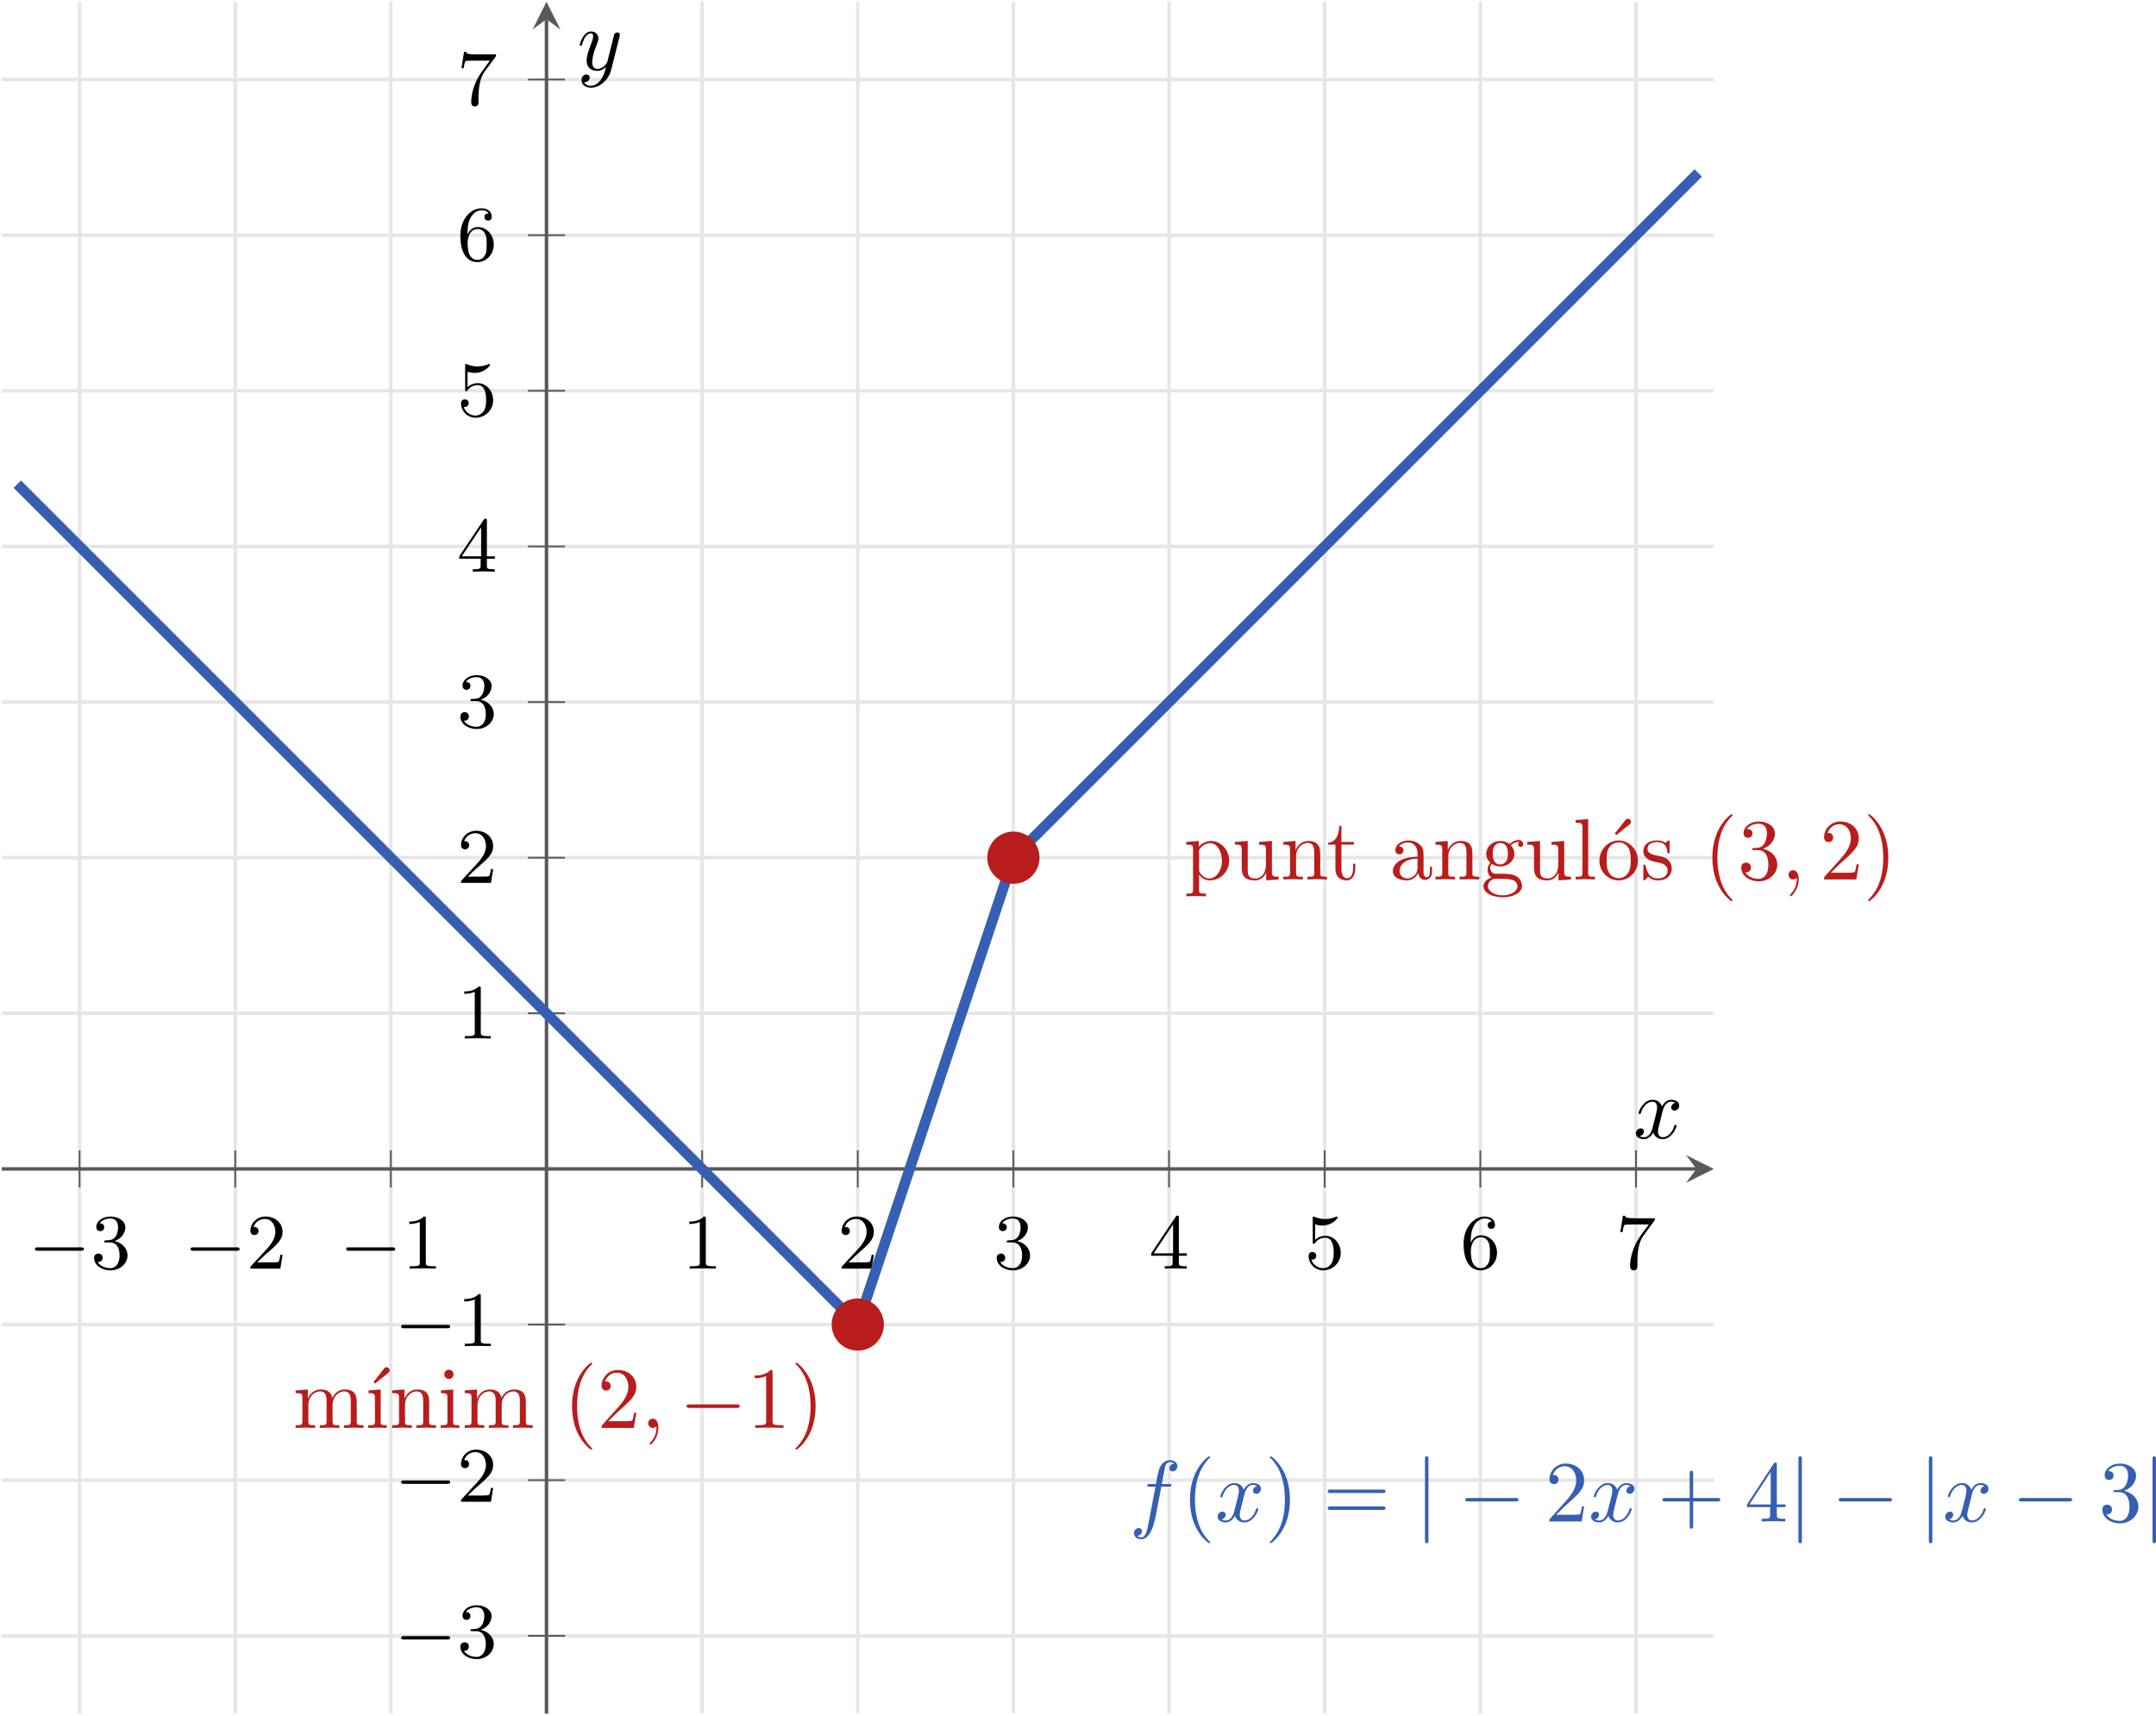
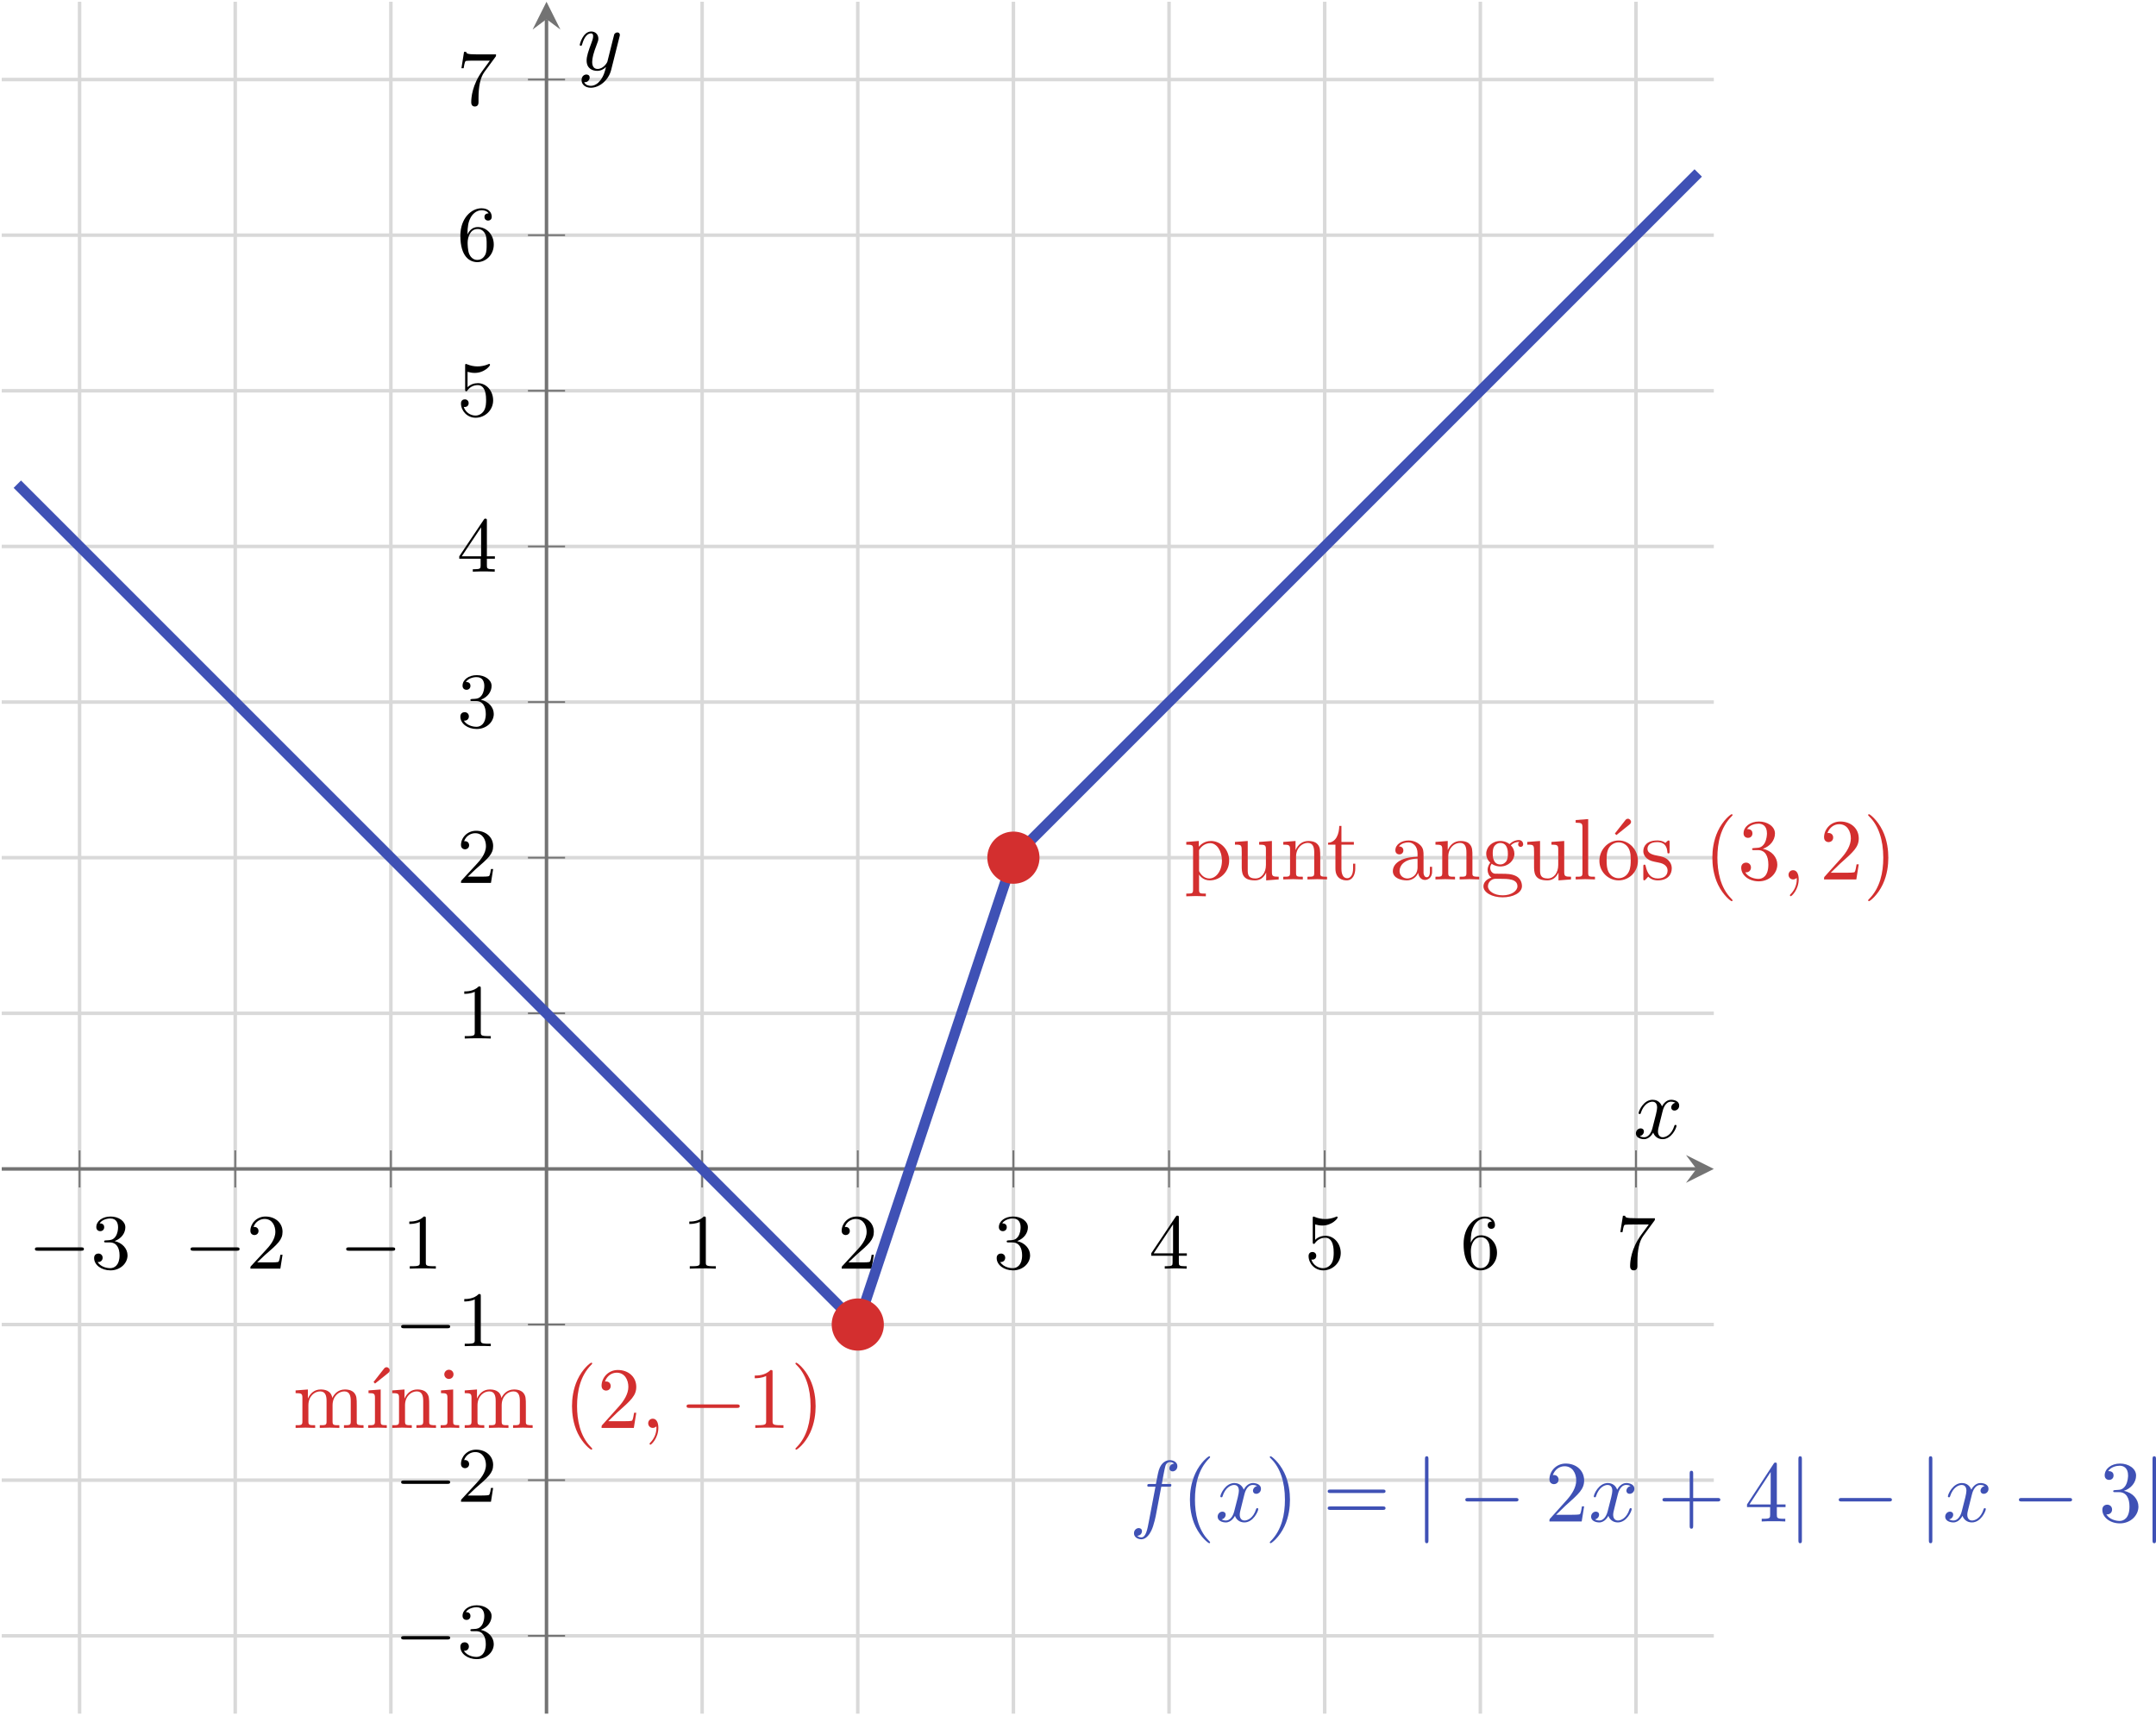
<svg xmlns="http://www.w3.org/2000/svg" xmlns:xlink="http://www.w3.org/1999/xlink" version="1.1" width="246.97pt" height="196.516pt" viewBox="-66.926 -67.02 246.97 196.516">
  <defs>
    <clipPath id="clip1">
      <path d="M-66.727 129.297H129.391V-66.821H-66.727Z" />
    </clipPath>
    <path id="g0-0" d="M6.052-2.053C6.214-2.053 6.384-2.053 6.384-2.251C6.384-2.439 6.205-2.439 6.052-2.439H1.103C.95-2.439 .771-2.439 .771-2.251C.771-2.053 .941-2.053 1.103-2.053H6.052Z" />
    <path id="g1-49" d="M2.726-5.73C2.726-5.954 2.717-5.972 2.493-5.972C1.937-5.398 1.112-5.398 .834-5.398V-5.12C1.004-5.12 1.551-5.12 2.035-5.353V-.717C2.035-.386 2.008-.278 1.175-.278H.888V0C1.21-.027 2.008-.027 2.376-.027S3.551-.027 3.873 0V-.278H3.587C2.753-.278 2.726-.386 2.726-.717V-5.73Z" />
    <path id="g1-50" d="M4.142-1.587H3.891C3.873-1.47 3.802-.941 3.685-.798C3.631-.717 3.013-.717 2.833-.717H1.237L2.125-1.56C3.596-2.833 4.142-3.309 4.142-4.223C4.142-5.254 3.291-5.972 2.188-5.972C1.157-5.972 .457-5.156 .457-4.34C.457-3.891 .843-3.847 .924-3.847C1.121-3.847 1.39-3.99 1.39-4.313C1.39-4.582 1.201-4.779 .924-4.779C.879-4.779 .852-4.779 .816-4.77C1.031-5.407 1.605-5.694 2.089-5.694C3.004-5.694 3.318-4.842 3.318-4.223C3.318-3.309 2.627-2.564 2.197-2.098L.556-.323C.457-.224 .457-.206 .457 0H3.891L4.142-1.587Z" />
    <path id="g1-51" d="M2.735-3.156C3.569-3.47 3.963-4.125 3.963-4.743C3.963-5.434 3.201-5.972 2.268-5.972S.637-5.443 .637-4.761C.637-4.465 .834-4.295 1.094-4.295S1.542-4.483 1.542-4.743C1.542-5.057 1.327-5.192 1.022-5.192C1.255-5.568 1.802-5.747 2.242-5.747C2.986-5.747 3.129-5.156 3.129-4.734C3.129-4.465 3.075-4.035 2.851-3.694C2.573-3.291 2.26-3.273 2-3.255C1.775-3.237 1.757-3.237 1.686-3.237C1.605-3.228 1.533-3.219 1.533-3.12C1.533-3.004 1.605-3.004 1.757-3.004H2.179C2.959-3.004 3.3-2.376 3.3-1.524C3.3-.377 2.69-.054 2.233-.054C2.062-.054 1.193-.099 .789-.762C1.112-.717 1.363-.941 1.363-1.246C1.363-1.542 1.139-1.731 .879-1.731C.655-1.731 .386-1.596 .386-1.219C.386-.421 1.219 .197 2.26 .197C3.38 .197 4.214-.61 4.214-1.524C4.214-2.304 3.596-2.968 2.735-3.156Z" />
    <path id="g1-52" d="M.26-1.757V-1.479H2.708V-.708C2.708-.377 2.681-.278 2.008-.278H1.811V0C2.376-.027 3.004-.027 3.067-.027C3.111-.027 3.757-.027 4.322 0V-.278H4.125C3.452-.278 3.425-.377 3.425-.708V-1.479H4.34V-1.757H3.425V-5.828C3.425-6.007 3.425-6.07 3.255-6.07C3.147-6.07 3.138-6.061 3.058-5.936L.26-1.757ZM.547-1.757L2.762-5.075V-1.757H.547Z" />
    <path id="g1-53" d="M.933-3.093C.933-2.932 .933-2.833 1.058-2.833C1.13-2.833 1.157-2.869 1.21-2.95C1.479-3.327 1.91-3.542 2.376-3.542C3.335-3.542 3.335-2.161 3.335-1.838C3.335-1.56 3.335-1.004 3.084-.601C2.842-.224 2.466-.054 2.116-.054C1.587-.054 .986-.386 .771-1.049C.78-1.049 .834-1.031 .897-1.031C1.076-1.031 1.336-1.148 1.336-1.47C1.336-1.748 1.139-1.91 .897-1.91C.708-1.91 .457-1.802 .457-1.444C.457-.628 1.139 .197 2.134 .197C3.219 .197 4.142-.681 4.142-1.793C4.142-2.878 3.371-3.766 2.394-3.766C1.964-3.766 1.524-3.622 1.21-3.3V-5.066C1.479-4.985 1.757-4.94 2.035-4.94C3.138-4.94 3.784-5.738 3.784-5.855C3.784-5.936 3.73-5.972 3.685-5.972C3.667-5.972 3.649-5.972 3.569-5.927C3.147-5.756 2.735-5.685 2.358-5.685C1.973-5.685 1.569-5.756 1.157-5.927C1.067-5.972 1.049-5.972 1.04-5.972C.933-5.972 .933-5.882 .933-5.73V-3.093Z" />
    <path id="g1-54" d="M1.201-2.968C1.201-3.882 1.3-4.394 1.542-4.86C1.722-5.227 2.161-5.747 2.824-5.747C3.004-5.747 3.416-5.712 3.622-5.389C3.291-5.389 3.147-5.218 3.147-4.976C3.147-4.743 3.309-4.564 3.56-4.564S3.981-4.725 3.981-4.994C3.981-5.496 3.622-5.972 2.806-5.972C1.65-5.972 .386-4.833 .386-2.833C.386-.403 1.479 .197 2.322 .197C3.318 .197 4.214-.637 4.214-1.82C4.214-2.959 3.389-3.82 2.376-3.82C1.838-3.82 1.453-3.506 1.201-2.968ZM2.313-.054C1.802-.054 1.506-.475 1.399-.735C1.228-1.139 1.219-1.883 1.219-2.026C1.219-2.627 1.497-3.596 2.358-3.596C2.502-3.596 2.941-3.596 3.228-3.04C3.398-2.699 3.398-2.26 3.398-1.829S3.398-.959 3.228-.628C2.95-.117 2.555-.054 2.313-.054Z" />
    <path id="g1-55" d="M4.394-5.469C4.474-5.568 4.474-5.586 4.474-5.774H2.242C1.112-5.774 1.085-5.891 1.058-6.061H.807L.511-4.187H.762C.798-4.394 .87-4.896 .986-5.003C1.049-5.057 1.757-5.057 1.883-5.057H3.766L2.905-3.882C1.739-2.277 1.632-.816 1.632-.305C1.632-.206 1.632 .197 2.044 .197C2.466 .197 2.466-.197 2.466-.314V-.753C2.466-2.071 2.663-3.111 3.138-3.757L4.394-5.469Z" />
    <path id="g2-0" d="M6.565-2.291C6.735-2.291 6.914-2.291 6.914-2.491S6.735-2.69 6.565-2.69H1.176C1.006-2.69 .827-2.69 .827-2.491S1.006-2.291 1.176-2.291H6.565Z" />
    <path id="g2-106" d="M1.584-7.113C1.584-7.293 1.584-7.472 1.385-7.472S1.186-7.293 1.186-7.113V2.132C1.186 2.311 1.186 2.491 1.385 2.491S1.584 2.311 1.584 2.132V-7.113Z" />
    <path id="g3-59" d="M2.022-.01C2.022-.667 1.773-1.056 1.385-1.056C1.056-1.056 .857-.807 .857-.528C.857-.259 1.056 0 1.385 0C1.504 0 1.634-.04 1.733-.13C1.763-.149 1.773-.159 1.783-.159S1.803-.149 1.803-.01C1.803 .727 1.455 1.325 1.126 1.654C1.016 1.763 1.016 1.783 1.016 1.813C1.016 1.883 1.066 1.923 1.116 1.923C1.225 1.923 2.022 1.156 2.022-.01Z" />
    <path id="g3-102" d="M3.656-3.985H4.513C4.712-3.985 4.812-3.985 4.812-4.184C4.812-4.294 4.712-4.294 4.543-4.294H3.716L3.925-5.43C3.965-5.639 4.105-6.346 4.164-6.466C4.254-6.655 4.423-6.804 4.633-6.804C4.672-6.804 4.932-6.804 5.121-6.625C4.682-6.585 4.583-6.237 4.583-6.087C4.583-5.858 4.762-5.738 4.951-5.738C5.21-5.738 5.499-5.958 5.499-6.336C5.499-6.795 5.041-7.024 4.633-7.024C4.294-7.024 3.666-6.844 3.367-5.858C3.308-5.649 3.278-5.549 3.039-4.294H2.351C2.162-4.294 2.052-4.294 2.052-4.105C2.052-3.985 2.142-3.985 2.331-3.985H2.989L2.242-.05C2.062 .917 1.893 1.823 1.375 1.823C1.335 1.823 1.086 1.823 .897 1.644C1.355 1.614 1.445 1.255 1.445 1.106C1.445 .877 1.265 .757 1.076 .757C.817 .757 .528 .976 .528 1.355C.528 1.803 .966 2.042 1.375 2.042C1.923 2.042 2.321 1.455 2.501 1.076C2.819 .448 3.049-.757 3.059-.827L3.656-3.985Z" />
    <path id="g3-120" d="M3.328-3.009C3.387-3.268 3.616-4.184 4.314-4.184C4.364-4.184 4.603-4.184 4.812-4.055C4.533-4.005 4.334-3.756 4.334-3.517C4.334-3.357 4.443-3.168 4.712-3.168C4.932-3.168 5.25-3.347 5.25-3.746C5.25-4.264 4.663-4.403 4.324-4.403C3.746-4.403 3.397-3.875 3.278-3.646C3.029-4.304 2.491-4.403 2.202-4.403C1.166-4.403 .598-3.118 .598-2.869C.598-2.77 .697-2.77 .717-2.77C.797-2.77 .827-2.79 .847-2.879C1.186-3.935 1.843-4.184 2.182-4.184C2.371-4.184 2.72-4.095 2.72-3.517C2.72-3.208 2.55-2.54 2.182-1.146C2.022-.528 1.674-.11 1.235-.11C1.176-.11 .946-.11 .737-.239C.986-.289 1.205-.498 1.205-.777C1.205-1.046 .986-1.126 .837-1.126C.538-1.126 .289-.867 .289-.548C.289-.09 .787 .11 1.225 .11C1.883 .11 2.242-.588 2.271-.648C2.391-.279 2.75 .11 3.347 .11C4.374 .11 4.941-1.176 4.941-1.425C4.941-1.524 4.852-1.524 4.822-1.524C4.732-1.524 4.712-1.484 4.692-1.415C4.364-.349 3.686-.11 3.367-.11C2.979-.11 2.819-.428 2.819-.767C2.819-.986 2.879-1.205 2.989-1.644L3.328-3.009Z" />
    <path id="g3-121" d="M4.842-3.796C4.882-3.935 4.882-3.955 4.882-4.025C4.882-4.204 4.742-4.294 4.593-4.294C4.493-4.294 4.334-4.234 4.244-4.085C4.224-4.035 4.144-3.726 4.105-3.547C4.035-3.288 3.965-3.019 3.905-2.75L3.457-.956C3.417-.807 2.989-.11 2.331-.11C1.823-.11 1.714-.548 1.714-.917C1.714-1.375 1.883-1.993 2.222-2.869C2.381-3.278 2.421-3.387 2.421-3.587C2.421-4.035 2.102-4.403 1.604-4.403C.658-4.403 .289-2.959 .289-2.869C.289-2.77 .389-2.77 .408-2.77C.508-2.77 .518-2.79 .568-2.949C.837-3.885 1.235-4.184 1.574-4.184C1.654-4.184 1.823-4.184 1.823-3.866C1.823-3.616 1.724-3.357 1.654-3.168C1.255-2.112 1.076-1.544 1.076-1.076C1.076-.189 1.704 .11 2.291 .11C2.68 .11 3.019-.06 3.298-.339C3.168 .179 3.049 .667 2.65 1.196C2.391 1.534 2.012 1.823 1.554 1.823C1.415 1.823 .966 1.793 .797 1.405C.956 1.405 1.086 1.405 1.225 1.285C1.325 1.196 1.425 1.066 1.425 .877C1.425 .568 1.156 .528 1.056 .528C.827 .528 .498 .687 .498 1.176C.498 1.674 .936 2.042 1.554 2.042C2.58 2.042 3.606 1.136 3.885 .01L4.842-3.796Z" />
    <path id="g4-16" d="M1.763-4.403L.369-4.294V-3.985C1.016-3.985 1.106-3.925 1.106-3.437V-.757C1.106-.309 .996-.309 .329-.309V0C.648-.01 1.186-.03 1.425-.03C1.773-.03 2.122-.01 2.461 0V-.309C1.803-.309 1.763-.359 1.763-.747V-4.403Z" />
    <path id="g4-19" d="M3.736-6.296C3.826-6.366 3.905-6.476 3.905-6.595C3.905-6.775 3.726-6.954 3.547-6.954C3.397-6.954 3.288-6.844 3.248-6.785L2.052-5.26L2.222-5.081L3.736-6.296Z" />
    <path id="g4-40" d="M3.298 2.391C3.298 2.361 3.298 2.341 3.128 2.172C1.883 .917 1.564-.966 1.564-2.491C1.564-4.224 1.943-5.958 3.168-7.203C3.298-7.323 3.298-7.342 3.298-7.372C3.298-7.442 3.258-7.472 3.198-7.472C3.098-7.472 2.202-6.795 1.614-5.529C1.106-4.433 .986-3.328 .986-2.491C.986-1.714 1.096-.508 1.644 .618C2.242 1.843 3.098 2.491 3.198 2.491C3.258 2.491 3.298 2.461 3.298 2.391Z" />
    <path id="g4-41" d="M2.879-2.491C2.879-3.268 2.77-4.473 2.222-5.599C1.624-6.824 .767-7.472 .667-7.472C.608-7.472 .568-7.432 .568-7.372C.568-7.342 .568-7.323 .757-7.143C1.733-6.157 2.301-4.573 2.301-2.491C2.301-.787 1.933 .966 .697 2.222C.568 2.341 .568 2.361 .568 2.391C.568 2.451 .608 2.491 .667 2.491C.767 2.491 1.664 1.813 2.252 .548C2.76-.548 2.879-1.654 2.879-2.491Z" />
    <path id="g4-43" d="M4.075-2.291H6.854C6.994-2.291 7.183-2.291 7.183-2.491S6.994-2.69 6.854-2.69H4.075V-5.479C4.075-5.619 4.075-5.808 3.875-5.808S3.676-5.619 3.676-5.479V-2.69H.887C.747-2.69 .558-2.69 .558-2.491S.747-2.291 .887-2.291H3.676V.498C3.676 .638 3.676 .827 3.875 .827S4.075 .638 4.075 .498V-2.291Z" />
    <path id="g4-49" d="M2.929-6.376C2.929-6.615 2.929-6.635 2.7-6.635C2.082-5.998 1.205-5.998 .887-5.998V-5.689C1.086-5.689 1.674-5.689 2.192-5.948V-.787C2.192-.428 2.162-.309 1.265-.309H.946V0C1.295-.03 2.162-.03 2.56-.03S3.826-.03 4.174 0V-.309H3.856C2.959-.309 2.929-.418 2.929-.787V-6.376Z" />
    <path id="g4-50" d="M1.265-.767L2.321-1.793C3.875-3.168 4.473-3.706 4.473-4.702C4.473-5.838 3.577-6.635 2.361-6.635C1.235-6.635 .498-5.719 .498-4.832C.498-4.274 .996-4.274 1.026-4.274C1.196-4.274 1.544-4.394 1.544-4.802C1.544-5.061 1.365-5.32 1.016-5.32C.936-5.32 .917-5.32 .887-5.31C1.116-5.958 1.654-6.326 2.232-6.326C3.138-6.326 3.567-5.519 3.567-4.702C3.567-3.905 3.068-3.118 2.521-2.501L.608-.369C.498-.259 .498-.239 .498 0H4.194L4.473-1.733H4.224C4.174-1.435 4.105-.996 4.005-.847C3.935-.767 3.278-.767 3.059-.767H1.265Z" />
    <path id="g4-51" d="M2.889-3.507C3.706-3.776 4.284-4.473 4.284-5.26C4.284-6.077 3.407-6.635 2.451-6.635C1.445-6.635 .687-6.037 .687-5.28C.687-4.951 .907-4.762 1.196-4.762C1.504-4.762 1.704-4.981 1.704-5.27C1.704-5.768 1.235-5.768 1.086-5.768C1.395-6.257 2.052-6.386 2.411-6.386C2.819-6.386 3.367-6.167 3.367-5.27C3.367-5.151 3.347-4.573 3.088-4.134C2.79-3.656 2.451-3.626 2.202-3.616C2.122-3.606 1.883-3.587 1.813-3.587C1.733-3.577 1.664-3.567 1.664-3.467C1.664-3.357 1.733-3.357 1.903-3.357H2.341C3.158-3.357 3.527-2.68 3.527-1.704C3.527-.349 2.839-.06 2.401-.06C1.973-.06 1.225-.229 .877-.817C1.225-.767 1.534-.986 1.534-1.365C1.534-1.724 1.265-1.923 .976-1.923C.737-1.923 .418-1.783 .418-1.345C.418-.438 1.345 .219 2.431 .219C3.646 .219 4.553-.687 4.553-1.704C4.553-2.521 3.925-3.298 2.889-3.507Z" />
    <path id="g4-52" d="M2.929-1.644V-.777C2.929-.418 2.909-.309 2.172-.309H1.963V0C2.371-.03 2.889-.03 3.308-.03S4.254-.03 4.663 0V-.309H4.453C3.716-.309 3.696-.418 3.696-.777V-1.644H4.692V-1.953H3.696V-6.486C3.696-6.685 3.696-6.745 3.537-6.745C3.447-6.745 3.417-6.745 3.337-6.625L.279-1.953V-1.644H2.929ZM2.989-1.953H.558L2.989-5.669V-1.953Z" />
    <path id="g4-61" d="M6.844-3.258C6.994-3.258 7.183-3.258 7.183-3.457S6.994-3.656 6.854-3.656H.887C.747-3.656 .558-3.656 .558-3.457S.747-3.258 .897-3.258H6.844ZM6.854-1.325C6.994-1.325 7.183-1.325 7.183-1.524S6.994-1.724 6.844-1.724H.897C.747-1.724 .558-1.724 .558-1.524S.747-1.325 .887-1.325H6.854Z" />
    <path id="g4-97" d="M3.318-.757C3.357-.359 3.626 .06 4.095 .06C4.304 .06 4.912-.08 4.912-.887V-1.445H4.663V-.887C4.663-.309 4.413-.249 4.304-.249C3.975-.249 3.935-.697 3.935-.747V-2.74C3.935-3.158 3.935-3.547 3.577-3.915C3.188-4.304 2.69-4.463 2.212-4.463C1.395-4.463 .707-3.995 .707-3.337C.707-3.039 .907-2.869 1.166-2.869C1.445-2.869 1.624-3.068 1.624-3.328C1.624-3.447 1.574-3.776 1.116-3.786C1.385-4.134 1.873-4.244 2.192-4.244C2.68-4.244 3.248-3.856 3.248-2.969V-2.6C2.74-2.57 2.042-2.54 1.415-2.242C.667-1.903 .418-1.385 .418-.946C.418-.139 1.385 .11 2.012 .11C2.67 .11 3.128-.289 3.318-.757ZM3.248-2.391V-1.395C3.248-.448 2.531-.11 2.082-.11C1.594-.11 1.186-.458 1.186-.956C1.186-1.504 1.604-2.331 3.248-2.391Z" />
    <path id="g4-103" d="M2.212-1.714C1.345-1.714 1.345-2.71 1.345-2.939C1.345-3.208 1.355-3.527 1.504-3.776C1.584-3.895 1.813-4.174 2.212-4.174C3.078-4.174 3.078-3.178 3.078-2.949C3.078-2.68 3.068-2.361 2.919-2.112C2.839-1.993 2.61-1.714 2.212-1.714ZM1.056-1.325C1.056-1.365 1.056-1.594 1.225-1.793C1.614-1.514 2.022-1.484 2.212-1.484C3.138-1.484 3.826-2.172 3.826-2.939C3.826-3.308 3.666-3.676 3.417-3.905C3.776-4.244 4.134-4.294 4.314-4.294C4.334-4.294 4.384-4.294 4.413-4.284C4.304-4.244 4.254-4.134 4.254-4.015C4.254-3.846 4.384-3.726 4.543-3.726C4.643-3.726 4.832-3.796 4.832-4.025C4.832-4.194 4.712-4.513 4.324-4.513C4.125-4.513 3.686-4.453 3.268-4.045C2.849-4.374 2.431-4.403 2.212-4.403C1.285-4.403 .598-3.716 .598-2.949C.598-2.511 .817-2.132 1.066-1.923C.936-1.773 .757-1.445 .757-1.096C.757-.787 .887-.408 1.196-.209C.598-.04 .279 .389 .279 .787C.279 1.504 1.265 2.052 2.481 2.052C3.656 2.052 4.692 1.544 4.692 .767C4.692 .418 4.553-.09 4.045-.369C3.517-.648 2.939-.648 2.331-.648C2.082-.648 1.654-.648 1.584-.658C1.265-.697 1.056-1.006 1.056-1.325ZM2.491 1.823C1.484 1.823 .797 1.315 .797 .787C.797 .329 1.176-.04 1.614-.07H2.202C3.059-.07 4.174-.07 4.174 .787C4.174 1.325 3.467 1.823 2.491 1.823Z" />
    <path id="g4-105" d="M1.763-4.403L.369-4.294V-3.985C1.016-3.985 1.106-3.925 1.106-3.437V-.757C1.106-.309 .996-.309 .329-.309V0C.648-.01 1.186-.03 1.425-.03C1.773-.03 2.122-.01 2.461 0V-.309C1.803-.309 1.763-.359 1.763-.747V-4.403ZM1.803-6.137C1.803-6.456 1.554-6.665 1.275-6.665C.966-6.665 .747-6.396 .747-6.137C.747-5.868 .966-5.609 1.275-5.609C1.554-5.609 1.803-5.818 1.803-6.137Z" />
    <path id="g4-108" d="M1.763-6.914L.329-6.804V-6.496C1.026-6.496 1.106-6.426 1.106-5.938V-.757C1.106-.309 .996-.309 .329-.309V0C.658-.01 1.186-.03 1.435-.03S2.172-.01 2.54 0V-.309C1.873-.309 1.763-.309 1.763-.757V-6.914Z" />
    <path id="g4-109" d="M1.096-3.427V-.757C1.096-.309 .986-.309 .319-.309V0C.667-.01 1.176-.03 1.445-.03C1.704-.03 2.222-.01 2.56 0V-.309C1.893-.309 1.783-.309 1.783-.757V-2.59C1.783-3.626 2.491-4.184 3.128-4.184C3.756-4.184 3.866-3.646 3.866-3.078V-.757C3.866-.309 3.756-.309 3.088-.309V0C3.437-.01 3.945-.03 4.214-.03C4.473-.03 4.991-.01 5.33 0V-.309C4.663-.309 4.553-.309 4.553-.757V-2.59C4.553-3.626 5.26-4.184 5.898-4.184C6.526-4.184 6.635-3.646 6.635-3.078V-.757C6.635-.309 6.526-.309 5.858-.309V0C6.207-.01 6.715-.03 6.984-.03C7.243-.03 7.761-.01 8.1 0V-.309C7.582-.309 7.333-.309 7.323-.608V-2.511C7.323-3.367 7.323-3.676 7.014-4.035C6.874-4.204 6.545-4.403 5.968-4.403C5.131-4.403 4.692-3.806 4.523-3.427C4.384-4.294 3.646-4.403 3.198-4.403C2.471-4.403 2.002-3.975 1.724-3.357V-4.403L.319-4.294V-3.985C1.016-3.985 1.096-3.915 1.096-3.427Z" />
    <path id="g4-110" d="M1.096-3.427V-.757C1.096-.309 .986-.309 .319-.309V0C.667-.01 1.176-.03 1.445-.03C1.704-.03 2.222-.01 2.56 0V-.309C1.893-.309 1.783-.309 1.783-.757V-2.59C1.783-3.626 2.491-4.184 3.128-4.184C3.756-4.184 3.866-3.646 3.866-3.078V-.757C3.866-.309 3.756-.309 3.088-.309V0C3.437-.01 3.945-.03 4.214-.03C4.473-.03 4.991-.01 5.33 0V-.309C4.812-.309 4.563-.309 4.553-.608V-2.511C4.553-3.367 4.553-3.676 4.244-4.035C4.105-4.204 3.776-4.403 3.198-4.403C2.471-4.403 2.002-3.975 1.724-3.357V-4.403L.319-4.294V-3.985C1.016-3.985 1.096-3.915 1.096-3.427Z" />
    <path id="g4-111" d="M4.692-2.132C4.692-3.407 3.696-4.463 2.491-4.463C1.245-4.463 .279-3.377 .279-2.132C.279-.847 1.315 .11 2.481 .11C3.686 .11 4.692-.867 4.692-2.132ZM2.491-.139C2.062-.139 1.624-.349 1.355-.807C1.106-1.245 1.106-1.853 1.106-2.212C1.106-2.6 1.106-3.138 1.345-3.577C1.614-4.035 2.082-4.244 2.481-4.244C2.919-4.244 3.347-4.025 3.606-3.597S3.866-2.59 3.866-2.212C3.866-1.853 3.866-1.315 3.646-.877C3.427-.428 2.989-.139 2.491-.139Z" />
    <path id="g4-112" d="M1.714-3.746V-4.403L.279-4.294V-3.985C.986-3.985 1.056-3.925 1.056-3.487V1.176C1.056 1.624 .946 1.624 .279 1.624V1.933C.618 1.923 1.136 1.903 1.395 1.903C1.664 1.903 2.172 1.923 2.521 1.933V1.624C1.853 1.624 1.743 1.624 1.743 1.176V-.498V-.588C1.793-.428 2.212 .11 2.969 .11C4.154 .11 5.191-.867 5.191-2.152C5.191-3.417 4.224-4.403 3.108-4.403C2.331-4.403 1.913-3.965 1.714-3.746ZM1.743-1.136V-3.357C2.032-3.866 2.521-4.154 3.029-4.154C3.756-4.154 4.364-3.278 4.364-2.152C4.364-.946 3.666-.11 2.929-.11C2.531-.11 2.152-.309 1.883-.717C1.743-.927 1.743-.936 1.743-1.136Z" />
    <path id="g4-115" d="M2.072-1.933C2.291-1.893 3.108-1.733 3.108-1.016C3.108-.508 2.76-.11 1.983-.11C1.146-.11 .787-.677 .598-1.524C.568-1.654 .558-1.694 .458-1.694C.329-1.694 .329-1.624 .329-1.445V-.13C.329 .04 .329 .11 .438 .11C.488 .11 .498 .1 .687-.09C.707-.11 .707-.13 .887-.319C1.325 .1 1.773 .11 1.983 .11C3.128 .11 3.587-.558 3.587-1.275C3.587-1.803 3.288-2.102 3.168-2.222C2.839-2.54 2.451-2.62 2.032-2.7C1.474-2.809 .807-2.939 .807-3.517C.807-3.866 1.066-4.274 1.923-4.274C3.019-4.274 3.068-3.377 3.088-3.068C3.098-2.979 3.188-2.979 3.208-2.979C3.337-2.979 3.337-3.029 3.337-3.218V-4.224C3.337-4.394 3.337-4.463 3.228-4.463C3.178-4.463 3.158-4.463 3.029-4.344C2.999-4.304 2.899-4.214 2.859-4.184C2.481-4.463 2.072-4.463 1.923-4.463C.707-4.463 .329-3.796 .329-3.238C.329-2.889 .488-2.61 .757-2.391C1.076-2.132 1.355-2.072 2.072-1.933Z" />
    <path id="g4-116" d="M1.724-3.985H3.148V-4.294H1.724V-6.127H1.474C1.465-5.31 1.166-4.244 .189-4.204V-3.985H1.036V-1.235C1.036-.01 1.963 .11 2.321 .11C3.029 .11 3.308-.598 3.308-1.235V-1.803H3.059V-1.255C3.059-.518 2.76-.139 2.391-.139C1.724-.139 1.724-1.046 1.724-1.215V-3.985Z" />
    <path id="g4-117" d="M3.895-.787V.11L5.33 0V-.309C4.633-.309 4.553-.379 4.553-.867V-4.403L3.088-4.294V-3.985C3.786-3.985 3.866-3.915 3.866-3.427V-1.654C3.866-.787 3.387-.11 2.66-.11C1.823-.11 1.783-.578 1.783-1.096V-4.403L.319-4.294V-3.985C1.096-3.985 1.096-3.955 1.096-3.068V-1.574C1.096-.797 1.096 .11 2.61 .11C3.168 .11 3.606-.169 3.895-.787Z" />
  </defs>
  <g id="page1">
-     <path d="M-57.812 129.297V-66.821M-39.98 129.297V-66.821M-22.152 129.297V-66.821M13.504 129.297V-66.821M31.332 129.297V-66.821M49.16 129.297V-66.821M66.988 129.297V-66.821M84.82 129.297V-66.821M102.648 129.297V-66.821M120.476 129.297V-66.821" stroke="#e6e6e6" fill="none" stroke-width=".399" stroke-miterlimit="10" />
-     <path d="M-66.727 120.383H129.391M-66.727 102.55H129.391M-66.727 84.722H129.391M-66.727 49.066H129.391M-66.727 31.238H129.391M-66.727 13.41H129.391M-66.727-4.418H129.391M-66.727-22.25H129.391M-66.727-40.078H129.391M-66.727-57.907H129.391" stroke="#e6e6e6" fill="none" stroke-width=".399" stroke-miterlimit="10" />
-     <path d="M-57.812 69.019V64.769M-39.98 69.019V64.769M-22.152 69.019V64.769M13.504 69.019V64.769M31.332 69.019V64.769M49.16 69.019V64.769M66.988 69.019V64.769M84.82 69.019V64.769M102.648 69.019V64.769M120.476 69.019V64.769" stroke="#595959" fill="none" stroke-width=".199" stroke-miterlimit="10" />
-     <path d="M-6.449 120.383H-2.199M-6.449 102.55H-2.199M-6.449 84.722H-2.199M-6.449 49.066H-2.199M-6.449 31.238H-2.199M-6.449 13.41H-2.199M-6.449-4.418H-2.199M-6.449-22.25H-2.199M-6.449-40.078H-2.199M-6.449-57.907H-2.199" stroke="#595959" fill="none" stroke-width=".199" stroke-miterlimit="10" />
-     <path d="M-66.727 66.894H127.398" stroke="#595959" fill="none" stroke-width=".399" stroke-miterlimit="10" />
-     <path d="M129.391 66.895L126.203 65.301L127.399 66.895L126.203 68.488" fill="#595959" />
-     <path d="M-4.324 129.297V-64.828" stroke="#595959" fill="none" stroke-width=".399" stroke-miterlimit="10" />
-     <path d="M-4.324-66.82L-5.918-63.633L-4.324-64.828L-2.73-63.633" fill="#595959" />
+     <path d="M-57.812 129.297V-66.821M-39.98 129.297V-66.821M-22.152 129.297V-66.821M13.504 129.297V-66.821M31.332 129.297V-66.821M49.16 129.297V-66.821M66.988 129.297V-66.821M84.82 129.297V-66.821M102.648 129.297V-66.821M120.476 129.297V-66.821" stroke="#d9d9d9" fill="none" stroke-width=".399" stroke-miterlimit="10" />
+     <path d="M-66.727 120.383H129.391M-66.727 102.55H129.391M-66.727 84.722H129.391M-66.727 49.066H129.391M-66.727 31.238H129.391M-66.727 13.41H129.391M-66.727-4.418H129.391M-66.727-22.25H129.391M-66.727-40.078H129.391M-66.727-57.907H129.391" stroke="#d9d9d9" fill="none" stroke-width=".399" stroke-miterlimit="10" />
+     <path d="M-57.812 69.019V64.769M-39.98 69.019V64.769M-22.152 69.019V64.769M13.504 69.019V64.769M31.332 69.019V64.769M49.16 69.019V64.769M66.988 69.019V64.769M84.82 69.019V64.769M102.648 69.019V64.769M120.476 69.019V64.769" stroke="#737373" fill="none" stroke-width=".199" stroke-miterlimit="10" />
+     <path d="M-6.449 120.383H-2.199M-6.449 102.55H-2.199M-6.449 84.722H-2.199M-6.449 49.066H-2.199M-6.449 31.238H-2.199M-6.449 13.41H-2.199M-6.449-4.418H-2.199M-6.449-22.25H-2.199M-6.449-40.078H-2.199M-6.449-57.907H-2.199" stroke="#737373" fill="none" stroke-width=".199" stroke-miterlimit="10" />
+     <path d="M-66.727 66.894H127.398" stroke="#737373" fill="none" stroke-width=".399" stroke-miterlimit="10" />
+     <path d="M129.391 66.895L126.203 65.301L127.399 66.895L126.203 68.488" fill="#737373" />
+     <path d="M-4.324 129.297V-64.828" stroke="#737373" fill="none" stroke-width=".399" stroke-miterlimit="10" />
+     <path d="M-4.324-66.82L-5.918-63.633L-4.324-64.828L-2.73-63.633" fill="#737373" />
    <g transform="matrix(1 0 0 1 2.7329 -50.7771)">
      <use x="-66.431" y="129.096" xlink:href="#g0-0" />
      <use x="-59.264" y="129.096" xlink:href="#g1-51" />
    </g>
    <g transform="matrix(1 0 0 1 20.5616 -50.7771)">
      <use x="-66.431" y="129.096" xlink:href="#g0-0" />
      <use x="-59.264" y="129.096" xlink:href="#g1-50" />
    </g>
    <g transform="matrix(1 0 0 1 38.3902 -50.7771)">
      <use x="-66.431" y="129.096" xlink:href="#g0-0" />
      <use x="-59.264" y="129.096" xlink:href="#g1-49" />
    </g>
    <g transform="matrix(1 0 0 1 77.6313 -50.7771)">
      <use x="-66.431" y="129.096" xlink:href="#g1-49" />
    </g>
    <g transform="matrix(1 0 0 1 95.4599 -50.7771)">
      <use x="-66.431" y="129.096" xlink:href="#g1-50" />
    </g>
    <g transform="matrix(1 0 0 1 113.2886 -50.7771)">
      <use x="-66.431" y="129.096" xlink:href="#g1-51" />
    </g>
    <g transform="matrix(1 0 0 1 131.1172 -50.7771)">
      <use x="-66.431" y="129.096" xlink:href="#g1-52" />
    </g>
    <g transform="matrix(1 0 0 1 148.9459 -50.7771)">
      <use x="-66.431" y="129.096" xlink:href="#g1-53" />
    </g>
    <g transform="matrix(1 0 0 1 166.7741 -50.7771)">
      <use x="-66.431" y="129.096" xlink:href="#g1-54" />
    </g>
    <g transform="matrix(1 0 0 1 184.6031 -50.7771)">
      <use x="-66.431" y="129.096" xlink:href="#g1-55" />
    </g>
    <g transform="matrix(1 0 0 1 44.6856 -6.241)">
      <use x="-66.431" y="129.096" xlink:href="#g0-0" />
      <use x="-59.264" y="129.096" xlink:href="#g1-51" />
    </g>
    <g transform="matrix(1 0 0 1 44.6856 -24.07)">
      <use x="-66.431" y="129.096" xlink:href="#g0-0" />
      <use x="-59.264" y="129.096" xlink:href="#g1-50" />
    </g>
    <g transform="matrix(1 0 0 1 44.6856 -41.8983)">
      <use x="-66.431" y="129.096" xlink:href="#g0-0" />
      <use x="-59.264" y="129.096" xlink:href="#g1-49" />
    </g>
    <g transform="matrix(1 0 0 1 51.8531 -77.1405)">
      <use x="-66.431" y="129.096" xlink:href="#g1-49" />
    </g>
    <g transform="matrix(1 0 0 1 51.8531 -94.9692)">
      <use x="-66.431" y="129.096" xlink:href="#g1-50" />
    </g>
    <g transform="matrix(1 0 0 1 51.8531 -112.7978)">
      <use x="-66.431" y="129.096" xlink:href="#g1-51" />
    </g>
    <g transform="matrix(1 0 0 1 51.8531 -130.6265)">
      <use x="-66.431" y="129.096" xlink:href="#g1-52" />
    </g>
    <g transform="matrix(1 0 0 1 51.8531 -148.4551)">
      <use x="-66.431" y="129.096" xlink:href="#g1-53" />
    </g>
    <g transform="matrix(1 0 0 1 51.8531 -166.2838)">
      <use x="-66.431" y="129.096" xlink:href="#g1-54" />
    </g>
    <g transform="matrix(1 0 0 1 51.8531 -184.1124)">
      <use x="-66.431" y="129.096" xlink:href="#g1-55" />
    </g>
-     <path d="M-64.941-11.551L31.332 84.722" stroke="#365fb3" fill="none" stroke-width="1.196" stroke-miterlimit="10" clip-path="url(#clip1)" />
-     <path d="M31.332 84.722L49.16 31.238" stroke="#365fb3" fill="none" stroke-width="1.196" stroke-miterlimit="10" clip-path="url(#clip1)" />
-     <path d="M49.16 31.238L127.605-47.207" stroke="#365fb3" fill="none" stroke-width="1.196" stroke-miterlimit="10" clip-path="url(#clip1)" />
-     <g fill="#b91c1c" transform="matrix(1 0 0 1 33.0478 -32.5324)">
+     <path d="M-64.941-11.551L31.332 84.722" stroke="#3f51b5" fill="none" stroke-width="1.196" stroke-miterlimit="10" clip-path="url(#clip1)" />
+     <path d="M31.332 84.722L49.16 31.238" stroke="#3f51b5" fill="none" stroke-width="1.196" stroke-miterlimit="10" clip-path="url(#clip1)" />
+     <path d="M49.16 31.238L127.605-47.207" stroke="#3f51b5" fill="none" stroke-width="1.196" stroke-miterlimit="10" clip-path="url(#clip1)" />
+     <g fill="#d32f2f" transform="matrix(1 0 0 1 33.0478 -32.5324)">
      <use x="-66.431" y="129.096" xlink:href="#g4-109" />
      <use x="-59.236" y="129.096" xlink:href="#g4-19" />
      <use x="-58.129" y="129.096" xlink:href="#g4-16" />
      <use x="-55.361" y="129.096" xlink:href="#g4-110" />
      <use x="-49.827" y="129.096" xlink:href="#g4-105" />
      <use x="-47.059" y="129.096" xlink:href="#g4-109" />
      <use x="-35.436" y="129.096" xlink:href="#g4-40" />
      <use x="-31.562" y="129.096" xlink:href="#g4-50" />
      <use x="-26.58" y="129.096" xlink:href="#g3-59" />
      <use x="-22.153" y="129.096" xlink:href="#g2-0" />
      <use x="-14.404" y="129.096" xlink:href="#g4-49" />
      <use x="-9.423" y="129.096" xlink:href="#g4-41" />
    </g>
-     <g fill="#b91c1c" transform="matrix(1 0 0 1 135.1147 -95.3677)">
+     <g fill="#d32f2f" transform="matrix(1 0 0 1 135.1147 -95.3677)">
      <use x="-66.431" y="129.096" xlink:href="#g4-112" />
      <use x="-60.896" y="129.096" xlink:href="#g4-117" />
      <use x="-55.361" y="129.096" xlink:href="#g4-110" />
      <use x="-50.103" y="129.096" xlink:href="#g4-116" />
      <use x="-42.908" y="129.096" xlink:href="#g4-97" />
      <use x="-37.927" y="129.096" xlink:href="#g4-110" />
      <use x="-32.392" y="129.096" xlink:href="#g4-103" />
      <use x="-27.411" y="129.096" xlink:href="#g4-117" />
      <use x="-21.876" y="129.096" xlink:href="#g4-108" />
      <use x="-19.108" y="129.096" xlink:href="#g4-19" />
      <use x="-19.108" y="129.096" xlink:href="#g4-111" />
      <use x="-14.127" y="129.096" xlink:href="#g4-115" />
      <use x="-6.876" y="129.096" xlink:href="#g4-40" />
      <use x="-3.002" y="129.096" xlink:href="#g4-51" />
      <use x="1.979" y="129.096" xlink:href="#g3-59" />
      <use x="6.407" y="129.096" xlink:href="#g4-50" />
      <use x="11.388" y="129.096" xlink:href="#g4-41" />
    </g>
-     <g fill="#365fb3" transform="matrix(1 0 0 1 128.8747 -21.814)">
+     <g fill="#3f51b5" transform="matrix(1 0 0 1 128.8747 -21.814)">
      <use x="-66.431" y="129.096" xlink:href="#g3-102" />
      <use x="-60.481" y="129.096" xlink:href="#g4-40" />
      <use x="-56.607" y="129.096" xlink:href="#g3-120" />
      <use x="-50.913" y="129.096" xlink:href="#g4-41" />
      <use x="-44.271" y="129.096" xlink:href="#g4-61" />
      <use x="-33.755" y="129.096" xlink:href="#g2-106" />
      <use x="-28.774" y="129.096" xlink:href="#g2-0" />
      <use x="-18.811" y="129.096" xlink:href="#g4-50" />
      <use x="-13.83" y="129.096" xlink:href="#g3-120" />
      <use x="-5.922" y="129.096" xlink:href="#g4-43" />
      <use x="4.041" y="129.096" xlink:href="#g4-52" />
      <use x="9.022" y="129.096" xlink:href="#g2-106" />
      <use x="14.003" y="129.096" xlink:href="#g2-0" />
      <use x="23.966" y="129.096" xlink:href="#g2-106" />
      <use x="26.733" y="129.096" xlink:href="#g3-120" />
      <use x="34.641" y="129.096" xlink:href="#g2-0" />
      <use x="44.604" y="129.096" xlink:href="#g4-51" />
      <use x="49.585" y="129.096" xlink:href="#g2-106" />
    </g>
-     <path d="M34.121 84.722C34.121 83.183 32.875 81.933 31.332 81.933C29.793 81.933 28.543 83.183 28.543 84.722C28.543 86.265 29.793 87.511 31.332 87.511C32.875 87.511 34.121 86.265 34.121 84.722Z" fill="#b91c1c" />
-     <path d="M34.121 84.722C34.121 83.183 32.875 81.933 31.332 81.933C29.793 81.933 28.543 83.183 28.543 84.722C28.543 86.265 29.793 87.511 31.332 87.511C32.875 87.511 34.121 86.265 34.121 84.722Z" stroke="#b91c1c" fill="none" stroke-width=".399" stroke-miterlimit="10" />
-     <path d="M51.949 31.238C51.949 29.695 50.703 28.449 49.16 28.449C47.621 28.449 46.371 29.695 46.371 31.238C46.371 32.777 47.621 34.027 49.16 34.027C50.703 34.027 51.949 32.777 51.949 31.238Z" fill="#b91c1c" />
-     <path d="M51.949 31.238C51.949 29.695 50.703 28.449 49.16 28.449C47.621 28.449 46.371 29.695 46.371 31.238C46.371 32.777 47.621 34.027 49.16 34.027C50.703 34.027 51.949 32.777 51.949 31.238Z" stroke="#b91c1c" fill="none" stroke-width=".399" stroke-miterlimit="10" />
+     <path d="M34.121 84.722C34.121 83.183 32.875 81.933 31.332 81.933C29.793 81.933 28.543 83.183 28.543 84.722C28.543 86.265 29.793 87.511 31.332 87.511C32.875 87.511 34.121 86.265 34.121 84.722Z" fill="#d32f2f" />
+     <path d="M34.121 84.722C34.121 83.183 32.875 81.933 31.332 81.933C29.793 81.933 28.543 83.183 28.543 84.722C28.543 86.265 29.793 87.511 31.332 87.511C32.875 87.511 34.121 86.265 34.121 84.722Z" stroke="#d32f2f" fill="none" stroke-width=".399" stroke-miterlimit="10" />
+     <path d="M51.949 31.238C51.949 29.695 50.703 28.449 49.16 28.449C47.621 28.449 46.371 29.695 46.371 31.238C46.371 32.777 47.621 34.027 49.16 34.027C50.703 34.027 51.949 32.777 51.949 31.238Z" fill="#d32f2f" />
+     <path d="M51.949 31.238C51.949 29.695 50.703 28.449 49.16 28.449C47.621 28.449 46.371 29.695 46.371 31.238C46.371 32.777 47.621 34.027 49.16 34.027C50.703 34.027 51.949 32.777 51.949 31.238Z" stroke="#d32f2f" fill="none" stroke-width=".399" stroke-miterlimit="10" />
    <g transform="matrix(1 0 0 1 186.6081 -65.7208)">
      <use x="-66.431" y="129.096" xlink:href="#g3-120" />
    </g>
    <g transform="matrix(1 0 0 1 65.62625 -188.1067)">
      <use x="-66.431" y="129.096" xlink:href="#g3-121" />
    </g>
  </g>
</svg>
